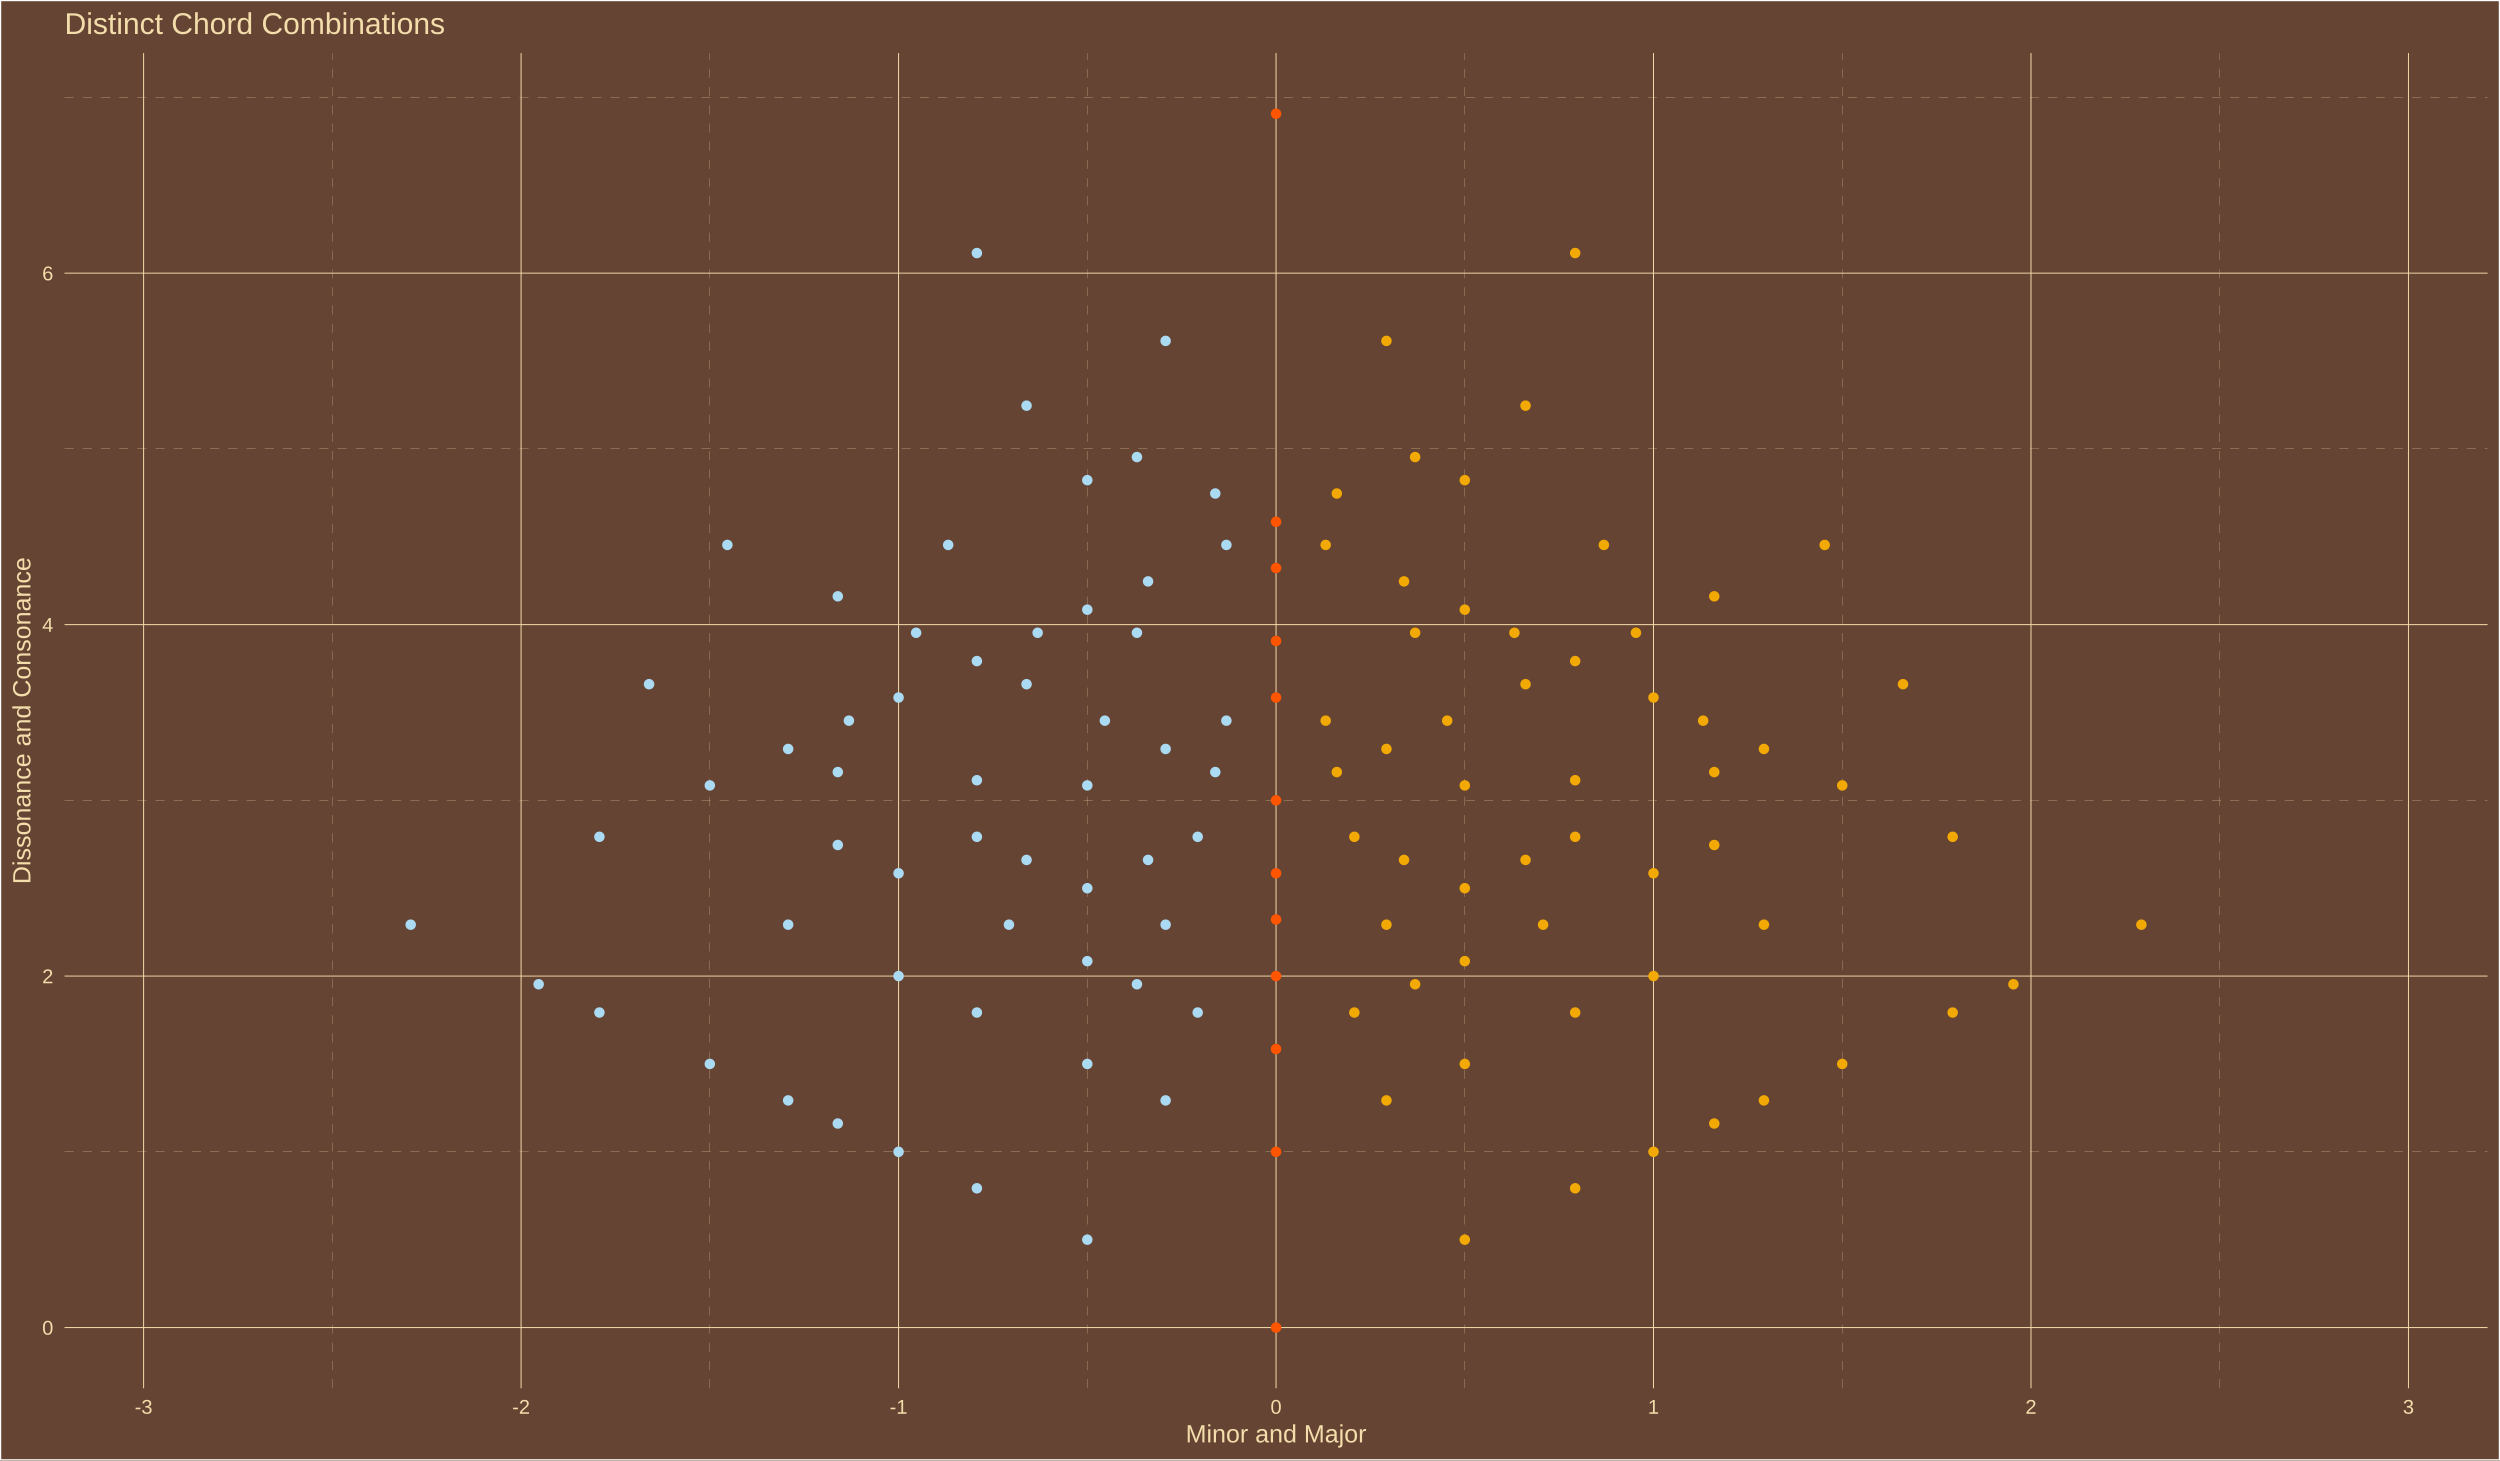
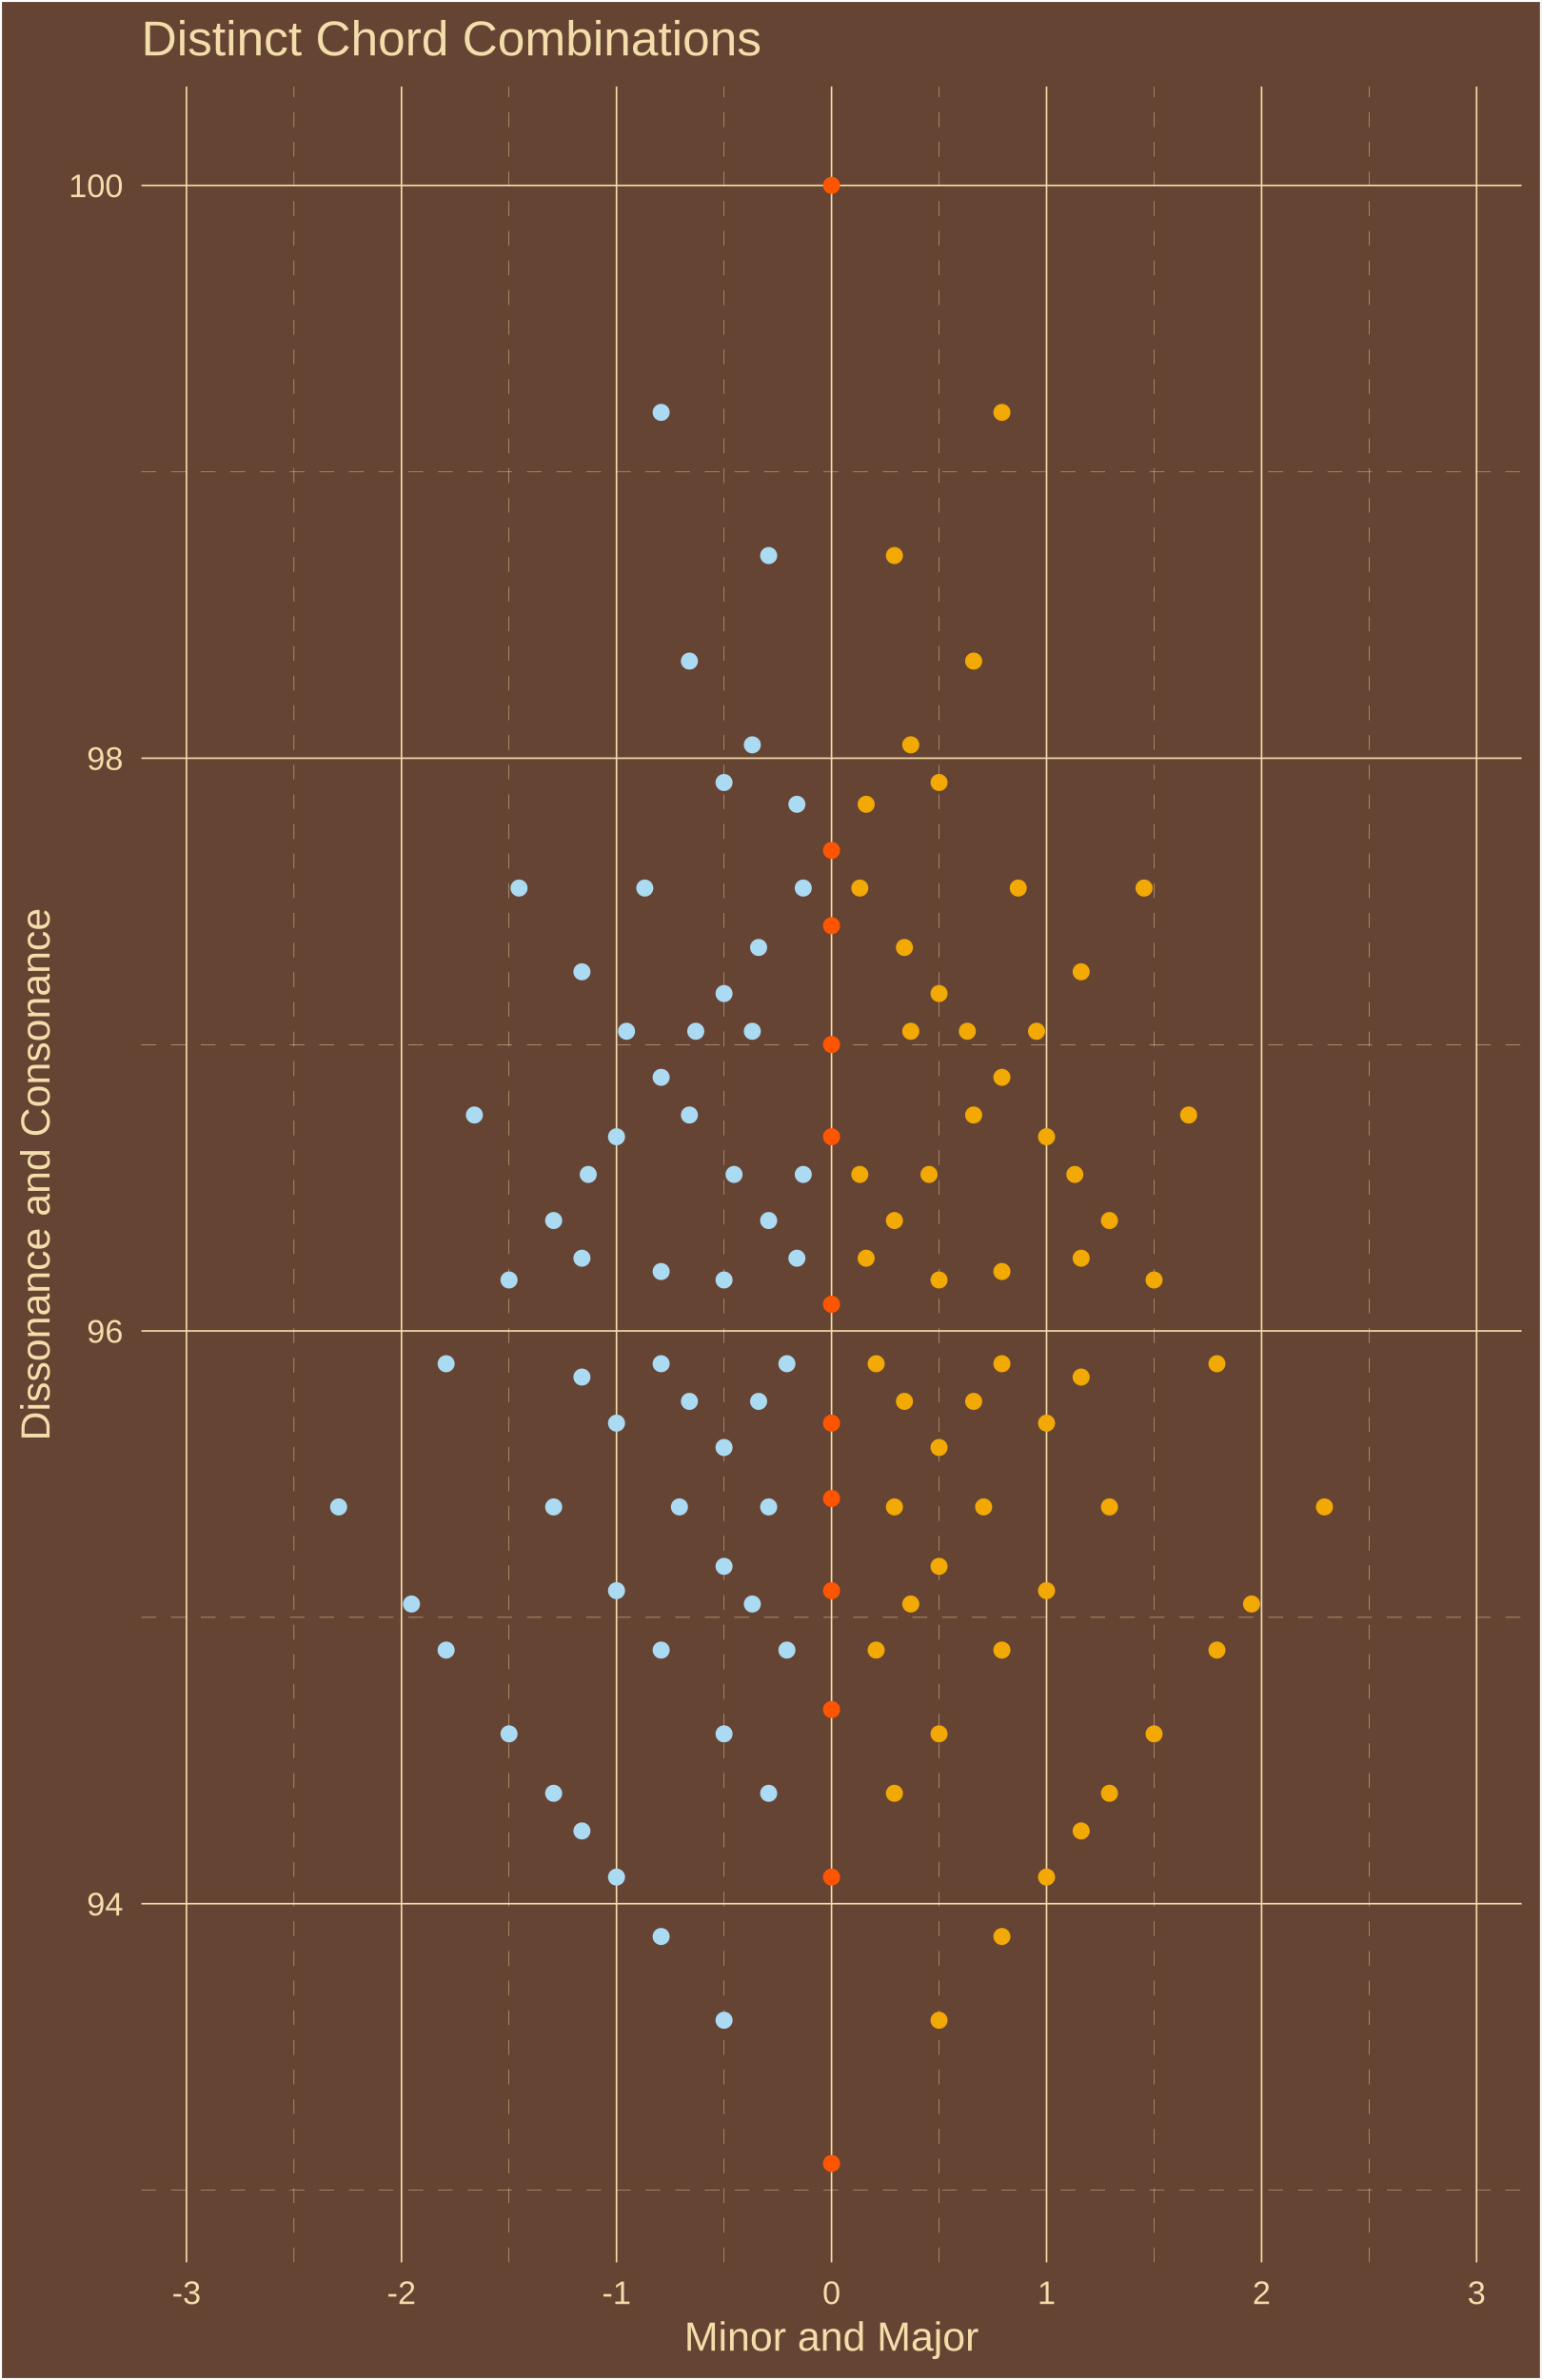
- <svg xmlns="http://www.w3.org/2000/svg" class="svglite" width="1099.00pt" height="642.00pt" viewBox="0 0 1099.00 642.00">
+ <svg xmlns="http://www.w3.org/2000/svg" class="svglite" width="416.00pt" height="642.00pt" viewBox="0 0 416.00 642.00">
  <defs>
    <style type="text/css">
    .svglite line, .svglite polyline, .svglite polygon, .svglite path, .svglite rect, .svglite circle {
      fill: none;
      stroke: #000000;
      stroke-linecap: round;
      stroke-linejoin: round;
      stroke-miterlimit: 10.00;
    }
    .svglite text {
      white-space: pre;
    }
  </style>
  </defs>
  <rect width="100%" height="100%" style="stroke: none; fill: #664433;" />
  <defs>
-     <clipPath id="cpMC4wMHwxMDk5LjAwfDAuMDB8NjQyLjAw">
-       <rect x="0.00" y="0.00" width="1099.00" height="642.00" />
+     <clipPath id="cpMC4wMHw0MTYuMDB8MC4wMHw2NDIuMDA=">
+       <rect x="0.00" y="0.00" width="416.00" height="642.00" />
    </clipPath>
  </defs>
-   <g clip-path="url(#cpMC4wMHwxMDk5LjAwfDAuMDB8NjQyLjAw)">
-     <rect x="0.00" y="0.00" width="1099.00" height="642.00" style="stroke-width: 1.07; stroke: #FFFFFF; fill: #664433;" />
+   <g clip-path="url(#cpMC4wMHw0MTYuMDB8MC4wMHw2NDIuMDA=)">
+     <rect x="0.00" y="0.00" width="416.00" height="642.00" style="stroke-width: 1.07; stroke: #FFFFFF; fill: #664433;" />
  </g>
  <defs>
-     <clipPath id="cpMjguMzd8MTA5My41MnwyMy4zNHw2MTAuMjc=">
-       <rect x="28.37" y="23.34" width="1065.15" height="586.93" />
+     <clipPath id="cpMzguMTZ8NDEwLjUyfDIzLjM0fDYxMC4yNw==">
+       <rect x="38.16" y="23.34" width="372.36" height="586.93" />
    </clipPath>
  </defs>
-   <g clip-path="url(#cpMjguMzd8MTA5My41MnwyMy4zNHw2MTAuMjc=)">
-     <rect x="28.37" y="23.34" width="1065.15" height="586.93" style="stroke-width: 1.07; stroke: none; fill: #664433;" />
-     <polyline points="28.37,506.34 1093.52,506.34 " style="stroke-width: 0.11; stroke: #F3DDAB; stroke-dasharray: 4.00,4.00; stroke-linecap: butt;" />
-     <polyline points="28.37,351.83 1093.52,351.83 " style="stroke-width: 0.11; stroke: #F3DDAB; stroke-dasharray: 4.00,4.00; stroke-linecap: butt;" />
-     <polyline points="28.37,197.33 1093.52,197.33 " style="stroke-width: 0.11; stroke: #F3DDAB; stroke-dasharray: 4.00,4.00; stroke-linecap: butt;" />
-     <polyline points="28.37,42.82 1093.52,42.82 " style="stroke-width: 0.11; stroke: #F3DDAB; stroke-dasharray: 4.00,4.00; stroke-linecap: butt;" />
-     <polyline points="146.10,610.27 146.10,23.34 " style="stroke-width: 0.11; stroke: #F3DDAB; stroke-dasharray: 4.00,4.00; stroke-linecap: butt;" />
-     <polyline points="312.04,610.27 312.04,23.34 " style="stroke-width: 0.11; stroke: #F3DDAB; stroke-dasharray: 4.00,4.00; stroke-linecap: butt;" />
-     <polyline points="477.98,610.27 477.98,23.34 " style="stroke-width: 0.11; stroke: #F3DDAB; stroke-dasharray: 4.00,4.00; stroke-linecap: butt;" />
-     <polyline points="643.92,610.27 643.92,23.34 " style="stroke-width: 0.11; stroke: #F3DDAB; stroke-dasharray: 4.00,4.00; stroke-linecap: butt;" />
-     <polyline points="809.85,610.27 809.85,23.34 " style="stroke-width: 0.11; stroke: #F3DDAB; stroke-dasharray: 4.00,4.00; stroke-linecap: butt;" />
-     <polyline points="975.79,610.27 975.79,23.34 " style="stroke-width: 0.11; stroke: #F3DDAB; stroke-dasharray: 4.00,4.00; stroke-linecap: butt;" />
-     <polyline points="28.37,583.59 1093.52,583.59 " style="stroke-width: 0.43; stroke: #F3DDAB; stroke-linecap: butt;" />
-     <polyline points="28.37,429.08 1093.52,429.08 " style="stroke-width: 0.43; stroke: #F3DDAB; stroke-linecap: butt;" />
-     <polyline points="28.37,274.58 1093.52,274.58 " style="stroke-width: 0.43; stroke: #F3DDAB; stroke-linecap: butt;" />
-     <polyline points="28.37,120.07 1093.52,120.07 " style="stroke-width: 0.43; stroke: #F3DDAB; stroke-linecap: butt;" />
-     <polyline points="63.13,610.27 63.13,23.34 " style="stroke-width: 0.43; stroke: #F3DDAB; stroke-linecap: butt;" />
-     <polyline points="229.07,610.27 229.07,23.34 " style="stroke-width: 0.43; stroke: #F3DDAB; stroke-linecap: butt;" />
-     <polyline points="395.01,610.27 395.01,23.34 " style="stroke-width: 0.43; stroke: #F3DDAB; stroke-linecap: butt;" />
-     <polyline points="560.95,610.27 560.95,23.34 " style="stroke-width: 0.43; stroke: #F3DDAB; stroke-linecap: butt;" />
-     <polyline points="726.88,610.27 726.88,23.34 " style="stroke-width: 0.43; stroke: #F3DDAB; stroke-linecap: butt;" />
-     <polyline points="892.82,610.27 892.82,23.34 " style="stroke-width: 0.43; stroke: #F3DDAB; stroke-linecap: butt;" />
-     <polyline points="1058.76,610.27 1058.76,23.34 " style="stroke-width: 0.43; stroke: #F3DDAB; stroke-linecap: butt;" />
-     <circle cx="560.95" cy="50.01" r="1.95" style="stroke-width: 0.71; stroke: #FF5500; fill: #FF5500;" />
-     <circle cx="560.95" cy="281.77" r="1.95" style="stroke-width: 0.71; stroke: #FF5500; fill: #FF5500;" />
-     <circle cx="587.66" cy="216.95" r="1.95" style="stroke-width: 0.71; stroke: #F3A904; fill: #F3A904;" />
-     <circle cx="499.80" cy="200.92" r="1.95" style="stroke-width: 0.71; stroke: #ABDAF3; fill: #ABDAF3;" />
-     <circle cx="670.63" cy="178.33" r="1.95" style="stroke-width: 0.71; stroke: #F3A904; fill: #F3A904;" />
-     <circle cx="512.41" cy="149.86" r="1.95" style="stroke-width: 0.71; stroke: #ABDAF3; fill: #ABDAF3;" />
-     <circle cx="560.95" cy="229.39" r="1.95" style="stroke-width: 0.71; stroke: #FF5500; fill: #FF5500;" />
-     <circle cx="692.45" cy="111.24" r="1.95" style="stroke-width: 0.71; stroke: #F3A904; fill: #F3A904;" />
-     <circle cx="534.24" cy="216.95" r="1.95" style="stroke-width: 0.71; stroke: #ABDAF3; fill: #ABDAF3;" />
-     <circle cx="622.09" cy="200.92" r="1.95" style="stroke-width: 0.71; stroke: #F3A904; fill: #F3A904;" />
-     <circle cx="617.21" cy="255.58" r="1.95" style="stroke-width: 0.71; stroke: #F3A904; fill: #F3A904;" />
-     <circle cx="719.16" cy="278.17" r="1.95" style="stroke-width: 0.71; stroke: #F3A904; fill: #F3A904;" />
-     <circle cx="451.27" cy="178.33" r="1.95" style="stroke-width: 0.71; stroke: #ABDAF3; fill: #ABDAF3;" />
-     <circle cx="609.48" cy="149.86" r="1.95" style="stroke-width: 0.71; stroke: #F3A904; fill: #F3A904;" />
-     <circle cx="429.44" cy="111.24" r="1.95" style="stroke-width: 0.71; stroke: #ABDAF3; fill: #ABDAF3;" />
-     <circle cx="504.69" cy="255.58" r="1.95" style="stroke-width: 0.71; stroke: #ABDAF3; fill: #ABDAF3;" />
-     <circle cx="402.73" cy="278.17" r="1.95" style="stroke-width: 0.71; stroke: #ABDAF3; fill: #ABDAF3;" />
-     <circle cx="753.59" cy="371.46" r="1.95" style="stroke-width: 0.71; stroke: #F3A904; fill: #F3A904;" />
-     <circle cx="499.80" cy="432.68" r="1.95" style="stroke-width: 0.71; stroke: #ABDAF3; fill: #ABDAF3;" />
-     <circle cx="429.44" cy="342.99" r="1.95" style="stroke-width: 0.71; stroke: #ABDAF3; fill: #ABDAF3;" />
-     <circle cx="560.95" cy="461.15" r="1.95" style="stroke-width: 0.71; stroke: #FF5500; fill: #FF5500;" />
-     <circle cx="692.45" cy="342.99" r="1.95" style="stroke-width: 0.71; stroke: #F3A904; fill: #F3A904;" />
-     <circle cx="368.30" cy="371.46" r="1.95" style="stroke-width: 0.71; stroke: #ABDAF3; fill: #ABDAF3;" />
-     <circle cx="622.09" cy="432.68" r="1.95" style="stroke-width: 0.71; stroke: #F3A904; fill: #F3A904;" />
-     <circle cx="885.10" cy="432.68" r="1.95" style="stroke-width: 0.71; stroke: #F3A904; fill: #F3A904;" />
-     <circle cx="526.51" cy="367.86" r="1.95" style="stroke-width: 0.71; stroke: #ABDAF3; fill: #ABDAF3;" />
-     <circle cx="539.12" cy="316.80" r="1.95" style="stroke-width: 0.71; stroke: #ABDAF3; fill: #ABDAF3;" />
-     <circle cx="395.01" cy="306.64" r="1.95" style="stroke-width: 0.71; stroke: #ABDAF3; fill: #ABDAF3;" />
-     <circle cx="560.95" cy="383.89" r="1.95" style="stroke-width: 0.71; stroke: #FF5500; fill: #FF5500;" />
-     <circle cx="456.15" cy="278.17" r="1.95" style="stroke-width: 0.71; stroke: #ABDAF3; fill: #ABDAF3;" />
-     <circle cx="643.92" cy="422.52" r="1.95" style="stroke-width: 0.71; stroke: #F3A904; fill: #F3A904;" />
-     <circle cx="609.48" cy="329.24" r="1.95" style="stroke-width: 0.71; stroke: #F3A904; fill: #F3A904;" />
-     <circle cx="451.27" cy="300.77" r="1.95" style="stroke-width: 0.71; stroke: #ABDAF3; fill: #ABDAF3;" />
-     <circle cx="692.45" cy="290.61" r="1.95" style="stroke-width: 0.71; stroke: #F3A904; fill: #F3A904;" />
-     <circle cx="665.74" cy="278.17" r="1.95" style="stroke-width: 0.71; stroke: #F3A904; fill: #F3A904;" />
-     <circle cx="560.95" cy="351.83" r="1.95" style="stroke-width: 0.71; stroke: #FF5500; fill: #FF5500;" />
-     <circle cx="748.71" cy="316.80" r="1.95" style="stroke-width: 0.71; stroke: #F3A904; fill: #F3A904;" />
-     <circle cx="622.09" cy="278.17" r="1.95" style="stroke-width: 0.71; stroke: #F3A904; fill: #F3A904;" />
-     <circle cx="477.98" cy="268.01" r="1.95" style="stroke-width: 0.71; stroke: #ABDAF3; fill: #ABDAF3;" />
-     <circle cx="802.13" cy="239.55" r="1.95" style="stroke-width: 0.71; stroke: #F3A904; fill: #F3A904;" />
-     <circle cx="643.92" cy="345.27" r="1.95" style="stroke-width: 0.71; stroke: #F3A904; fill: #F3A904;" />
-     <circle cx="539.12" cy="239.55" r="1.95" style="stroke-width: 0.71; stroke: #ABDAF3; fill: #ABDAF3;" />
-     <circle cx="726.88" cy="383.89" r="1.95" style="stroke-width: 0.71; stroke: #F3A904; fill: #F3A904;" />
-     <circle cx="512.41" cy="329.24" r="1.95" style="stroke-width: 0.71; stroke: #ABDAF3; fill: #ABDAF3;" />
-     <circle cx="643.92" cy="211.08" r="1.95" style="stroke-width: 0.71; stroke: #F3A904; fill: #F3A904;" />
-     <circle cx="705.06" cy="239.55" r="1.95" style="stroke-width: 0.71; stroke: #F3A904; fill: #F3A904;" />
-     <circle cx="485.70" cy="316.80" r="1.95" style="stroke-width: 0.71; stroke: #ABDAF3; fill: #ABDAF3;" />
-     <circle cx="670.63" cy="378.02" r="1.95" style="stroke-width: 0.71; stroke: #F3A904; fill: #F3A904;" />
-     <circle cx="726.88" cy="306.64" r="1.95" style="stroke-width: 0.71; stroke: #F3A904; fill: #F3A904;" />
-     <circle cx="429.44" cy="290.61" r="1.95" style="stroke-width: 0.71; stroke: #ABDAF3; fill: #ABDAF3;" />
-     <circle cx="809.85" cy="345.27" r="1.95" style="stroke-width: 0.71; stroke: #F3A904; fill: #F3A904;" />
-     <circle cx="753.59" cy="262.14" r="1.95" style="stroke-width: 0.71; stroke: #F3A904; fill: #F3A904;" />
-     <circle cx="595.38" cy="367.86" r="1.95" style="stroke-width: 0.71; stroke: #F3A904; fill: #F3A904;" />
-     <circle cx="692.45" cy="445.11" r="1.95" style="stroke-width: 0.71; stroke: #F3A904; fill: #F3A904;" />
-     <circle cx="678.35" cy="406.49" r="1.95" style="stroke-width: 0.71; stroke: #F3A904; fill: #F3A904;" />
-     <circle cx="587.66" cy="339.40" r="1.95" style="stroke-width: 0.71; stroke: #F3A904; fill: #F3A904;" />
-     <circle cx="775.42" cy="483.74" r="1.95" style="stroke-width: 0.71; stroke: #F3A904; fill: #F3A904;" />
-     <circle cx="477.98" cy="345.27" r="1.95" style="stroke-width: 0.71; stroke: #ABDAF3; fill: #ABDAF3;" />
-     <circle cx="582.77" cy="239.55" r="1.95" style="stroke-width: 0.71; stroke: #F3A904; fill: #F3A904;" />
-     <circle cx="560.95" cy="306.64" r="1.95" style="stroke-width: 0.71; stroke: #FF5500; fill: #FF5500;" />
-     <circle cx="319.76" cy="239.55" r="1.95" style="stroke-width: 0.71; stroke: #ABDAF3; fill: #ABDAF3;" />
-     <circle cx="643.92" cy="268.01" r="1.95" style="stroke-width: 0.71; stroke: #F3A904; fill: #F3A904;" />
-     <circle cx="416.83" cy="239.55" r="1.95" style="stroke-width: 0.71; stroke: #ABDAF3; fill: #ABDAF3;" />
-     <circle cx="560.95" cy="249.71" r="1.95" style="stroke-width: 0.71; stroke: #FF5500; fill: #FF5500;" />
-     <circle cx="368.30" cy="262.14" r="1.95" style="stroke-width: 0.71; stroke: #ABDAF3; fill: #ABDAF3;" />
-     <circle cx="236.79" cy="432.68" r="1.95" style="stroke-width: 0.71; stroke: #ABDAF3; fill: #ABDAF3;" />
-     <circle cx="499.80" cy="278.17" r="1.95" style="stroke-width: 0.71; stroke: #ABDAF3; fill: #ABDAF3;" />
-     <circle cx="443.54" cy="406.49" r="1.95" style="stroke-width: 0.71; stroke: #ABDAF3; fill: #ABDAF3;" />
-     <circle cx="346.47" cy="483.74" r="1.95" style="stroke-width: 0.71; stroke: #ABDAF3; fill: #ABDAF3;" />
-     <circle cx="670.63" cy="300.77" r="1.95" style="stroke-width: 0.71; stroke: #F3A904; fill: #F3A904;" />
-     <circle cx="477.98" cy="211.08" r="1.95" style="stroke-width: 0.71; stroke: #ABDAF3; fill: #ABDAF3;" />
-     <circle cx="534.24" cy="339.40" r="1.95" style="stroke-width: 0.71; stroke: #ABDAF3; fill: #ABDAF3;" />
-     <circle cx="582.77" cy="316.80" r="1.95" style="stroke-width: 0.71; stroke: #F3A904; fill: #F3A904;" />
-     <circle cx="373.18" cy="316.80" r="1.95" style="stroke-width: 0.71; stroke: #ABDAF3; fill: #ABDAF3;" />
-     <circle cx="429.44" cy="445.11" r="1.95" style="stroke-width: 0.71; stroke: #ABDAF3; fill: #ABDAF3;" />
-     <circle cx="312.04" cy="345.27" r="1.95" style="stroke-width: 0.71; stroke: #ABDAF3; fill: #ABDAF3;" />
-     <circle cx="636.19" cy="316.80" r="1.95" style="stroke-width: 0.71; stroke: #F3A904; fill: #F3A904;" />
-     <circle cx="395.01" cy="383.89" r="1.95" style="stroke-width: 0.71; stroke: #ABDAF3; fill: #ABDAF3;" />
-     <circle cx="451.27" cy="378.02" r="1.95" style="stroke-width: 0.71; stroke: #ABDAF3; fill: #ABDAF3;" />
-     <circle cx="477.98" cy="422.52" r="1.95" style="stroke-width: 0.71; stroke: #ABDAF3; fill: #ABDAF3;" />
-     <circle cx="692.45" cy="522.37" r="1.95" style="stroke-width: 0.71; stroke: #F3A904; fill: #F3A904;" />
-     <circle cx="368.30" cy="493.90" r="1.95" style="stroke-width: 0.71; stroke: #ABDAF3; fill: #ABDAF3;" />
-     <circle cx="560.95" cy="583.59" r="1.95" style="stroke-width: 0.71; stroke: #FF5500; fill: #FF5500;" />
-     <circle cx="429.44" cy="522.37" r="1.95" style="stroke-width: 0.71; stroke: #ABDAF3; fill: #ABDAF3;" />
-     <circle cx="560.95" cy="404.21" r="1.95" style="stroke-width: 0.71; stroke: #FF5500; fill: #FF5500;" />
-     <circle cx="753.59" cy="493.90" r="1.95" style="stroke-width: 0.71; stroke: #F3A904; fill: #F3A904;" />
-     <circle cx="477.98" cy="467.71" r="1.95" style="stroke-width: 0.71; stroke: #ABDAF3; fill: #ABDAF3;" />
-     <circle cx="395.01" cy="429.08" r="1.95" style="stroke-width: 0.71; stroke: #ABDAF3; fill: #ABDAF3;" />
-     <circle cx="346.47" cy="406.49" r="1.95" style="stroke-width: 0.71; stroke: #ABDAF3; fill: #ABDAF3;" />
-     <circle cx="512.41" cy="483.74" r="1.95" style="stroke-width: 0.71; stroke: #ABDAF3; fill: #ABDAF3;" />
-     <circle cx="263.50" cy="367.86" r="1.95" style="stroke-width: 0.71; stroke: #ABDAF3; fill: #ABDAF3;" />
-     <circle cx="560.95" cy="429.08" r="1.95" style="stroke-width: 0.71; stroke: #FF5500; fill: #FF5500;" />
-     <circle cx="775.42" cy="406.49" r="1.95" style="stroke-width: 0.71; stroke: #F3A904; fill: #F3A904;" />
-     <circle cx="477.98" cy="390.46" r="1.95" style="stroke-width: 0.71; stroke: #ABDAF3; fill: #ABDAF3;" />
-     <circle cx="858.39" cy="445.11" r="1.95" style="stroke-width: 0.71; stroke: #F3A904; fill: #F3A904;" />
-     <circle cx="643.92" cy="390.46" r="1.95" style="stroke-width: 0.71; stroke: #F3A904; fill: #F3A904;" />
-     <circle cx="617.21" cy="378.02" r="1.95" style="stroke-width: 0.71; stroke: #F3A904; fill: #F3A904;" />
-     <circle cx="858.39" cy="367.86" r="1.95" style="stroke-width: 0.71; stroke: #F3A904; fill: #F3A904;" />
-     <circle cx="941.36" cy="406.49" r="1.95" style="stroke-width: 0.71; stroke: #F3A904; fill: #F3A904;" />
-     <circle cx="726.88" cy="429.08" r="1.95" style="stroke-width: 0.71; stroke: #F3A904; fill: #F3A904;" />
-     <circle cx="809.85" cy="467.71" r="1.95" style="stroke-width: 0.71; stroke: #F3A904; fill: #F3A904;" />
-     <circle cx="429.44" cy="367.86" r="1.95" style="stroke-width: 0.71; stroke: #ABDAF3; fill: #ABDAF3;" />
-     <circle cx="753.59" cy="339.40" r="1.95" style="stroke-width: 0.71; stroke: #F3A904; fill: #F3A904;" />
-     <circle cx="512.41" cy="406.49" r="1.95" style="stroke-width: 0.71; stroke: #ABDAF3; fill: #ABDAF3;" />
-     <circle cx="595.38" cy="445.11" r="1.95" style="stroke-width: 0.71; stroke: #F3A904; fill: #F3A904;" />
-     <circle cx="346.47" cy="329.24" r="1.95" style="stroke-width: 0.71; stroke: #ABDAF3; fill: #ABDAF3;" />
-     <circle cx="836.56" cy="300.77" r="1.95" style="stroke-width: 0.71; stroke: #F3A904; fill: #F3A904;" />
-     <circle cx="560.95" cy="506.34" r="1.95" style="stroke-width: 0.71; stroke: #FF5500; fill: #FF5500;" />
-     <circle cx="643.92" cy="544.96" r="1.95" style="stroke-width: 0.71; stroke: #F3A904; fill: #F3A904;" />
-     <circle cx="609.48" cy="406.49" r="1.95" style="stroke-width: 0.71; stroke: #F3A904; fill: #F3A904;" />
-     <circle cx="692.45" cy="367.86" r="1.95" style="stroke-width: 0.71; stroke: #F3A904; fill: #F3A904;" />
-     <circle cx="775.42" cy="329.24" r="1.95" style="stroke-width: 0.71; stroke: #F3A904; fill: #F3A904;" />
-     <circle cx="368.30" cy="339.40" r="1.95" style="stroke-width: 0.71; stroke: #ABDAF3; fill: #ABDAF3;" />
-     <circle cx="285.33" cy="300.77" r="1.95" style="stroke-width: 0.71; stroke: #ABDAF3; fill: #ABDAF3;" />
-     <circle cx="477.98" cy="544.96" r="1.95" style="stroke-width: 0.71; stroke: #ABDAF3; fill: #ABDAF3;" />
-     <circle cx="312.04" cy="467.71" r="1.95" style="stroke-width: 0.71; stroke: #ABDAF3; fill: #ABDAF3;" />
-     <circle cx="526.51" cy="445.11" r="1.95" style="stroke-width: 0.71; stroke: #ABDAF3; fill: #ABDAF3;" />
-     <circle cx="609.48" cy="483.74" r="1.95" style="stroke-width: 0.71; stroke: #F3A904; fill: #F3A904;" />
-     <circle cx="643.92" cy="467.71" r="1.95" style="stroke-width: 0.71; stroke: #F3A904; fill: #F3A904;" />
-     <circle cx="180.54" cy="406.49" r="1.95" style="stroke-width: 0.71; stroke: #ABDAF3; fill: #ABDAF3;" />
-     <circle cx="504.69" cy="378.02" r="1.95" style="stroke-width: 0.71; stroke: #ABDAF3; fill: #ABDAF3;" />
-     <circle cx="263.50" cy="445.11" r="1.95" style="stroke-width: 0.71; stroke: #ABDAF3; fill: #ABDAF3;" />
-     <circle cx="726.88" cy="506.34" r="1.95" style="stroke-width: 0.71; stroke: #F3A904; fill: #F3A904;" />
-     <circle cx="395.01" cy="506.34" r="1.95" style="stroke-width: 0.71; stroke: #ABDAF3; fill: #ABDAF3;" />
+   <g clip-path="url(#cpMzguMTZ8NDEwLjUyfDIzLjM0fDYxMC4yNw==)">
+     <rect x="38.16" y="23.34" width="372.36" height="586.93" style="stroke-width: 1.07; stroke: none; fill: #664433;" />
+     <polyline points="38.16,590.78 410.52,590.78 " style="stroke-width: 0.11; stroke: #F3DDAB; stroke-dasharray: 4.00,4.00; stroke-linecap: butt;" />
+     <polyline points="38.16,436.28 410.52,436.28 " style="stroke-width: 0.11; stroke: #F3DDAB; stroke-dasharray: 4.00,4.00; stroke-linecap: butt;" />
+     <polyline points="38.16,281.77 410.52,281.77 " style="stroke-width: 0.11; stroke: #F3DDAB; stroke-dasharray: 4.00,4.00; stroke-linecap: butt;" />
+     <polyline points="38.16,127.27 410.52,127.27 " style="stroke-width: 0.11; stroke: #F3DDAB; stroke-dasharray: 4.00,4.00; stroke-linecap: butt;" />
+     <polyline points="79.32,610.27 79.32,23.34 " style="stroke-width: 0.11; stroke: #F3DDAB; stroke-dasharray: 4.00,4.00; stroke-linecap: butt;" />
+     <polyline points="137.33,610.27 137.33,23.34 " style="stroke-width: 0.11; stroke: #F3DDAB; stroke-dasharray: 4.00,4.00; stroke-linecap: butt;" />
+     <polyline points="195.34,610.27 195.34,23.34 " style="stroke-width: 0.11; stroke: #F3DDAB; stroke-dasharray: 4.00,4.00; stroke-linecap: butt;" />
+     <polyline points="253.35,610.27 253.35,23.34 " style="stroke-width: 0.11; stroke: #F3DDAB; stroke-dasharray: 4.00,4.00; stroke-linecap: butt;" />
+     <polyline points="311.36,610.27 311.36,23.34 " style="stroke-width: 0.11; stroke: #F3DDAB; stroke-dasharray: 4.00,4.00; stroke-linecap: butt;" />
+     <polyline points="369.36,610.27 369.36,23.34 " style="stroke-width: 0.11; stroke: #F3DDAB; stroke-dasharray: 4.00,4.00; stroke-linecap: butt;" />
+     <polyline points="38.16,513.53 410.52,513.53 " style="stroke-width: 0.43; stroke: #F3DDAB; stroke-linecap: butt;" />
+     <polyline points="38.16,359.02 410.52,359.02 " style="stroke-width: 0.43; stroke: #F3DDAB; stroke-linecap: butt;" />
+     <polyline points="38.16,204.52 410.52,204.52 " style="stroke-width: 0.43; stroke: #F3DDAB; stroke-linecap: butt;" />
+     <polyline points="38.16,50.01 410.52,50.01 " style="stroke-width: 0.43; stroke: #F3DDAB; stroke-linecap: butt;" />
+     <polyline points="50.31,610.27 50.31,23.34 " style="stroke-width: 0.43; stroke: #F3DDAB; stroke-linecap: butt;" />
+     <polyline points="108.32,610.27 108.32,23.34 " style="stroke-width: 0.43; stroke: #F3DDAB; stroke-linecap: butt;" />
+     <polyline points="166.33,610.27 166.33,23.34 " style="stroke-width: 0.43; stroke: #F3DDAB; stroke-linecap: butt;" />
+     <polyline points="224.34,610.27 224.34,23.34 " style="stroke-width: 0.43; stroke: #F3DDAB; stroke-linecap: butt;" />
+     <polyline points="282.35,610.27 282.35,23.34 " style="stroke-width: 0.43; stroke: #F3DDAB; stroke-linecap: butt;" />
+     <polyline points="340.36,610.27 340.36,23.34 " style="stroke-width: 0.43; stroke: #F3DDAB; stroke-linecap: butt;" />
+     <polyline points="398.37,610.27 398.37,23.34 " style="stroke-width: 0.43; stroke: #F3DDAB; stroke-linecap: butt;" />
+     <circle cx="224.34" cy="50.01" r="1.95" style="stroke-width: 0.71; stroke: #FF5500; fill: #FF5500;" />
+     <circle cx="224.34" cy="281.77" r="1.95" style="stroke-width: 0.71; stroke: #FF5500; fill: #FF5500;" />
+     <circle cx="233.68" cy="216.95" r="1.95" style="stroke-width: 0.71; stroke: #F3A904; fill: #F3A904;" />
+     <circle cx="202.97" cy="200.92" r="1.95" style="stroke-width: 0.71; stroke: #ABDAF3; fill: #ABDAF3;" />
+     <circle cx="262.68" cy="178.33" r="1.95" style="stroke-width: 0.71; stroke: #F3A904; fill: #F3A904;" />
+     <circle cx="207.38" cy="149.86" r="1.95" style="stroke-width: 0.71; stroke: #ABDAF3; fill: #ABDAF3;" />
+     <circle cx="224.34" cy="229.39" r="1.95" style="stroke-width: 0.71; stroke: #FF5500; fill: #FF5500;" />
+     <circle cx="270.31" cy="111.24" r="1.95" style="stroke-width: 0.71; stroke: #F3A904; fill: #F3A904;" />
+     <circle cx="215.00" cy="216.95" r="1.95" style="stroke-width: 0.71; stroke: #ABDAF3; fill: #ABDAF3;" />
+     <circle cx="245.72" cy="200.92" r="1.95" style="stroke-width: 0.71; stroke: #F3A904; fill: #F3A904;" />
+     <circle cx="244.01" cy="255.58" r="1.95" style="stroke-width: 0.71; stroke: #F3A904; fill: #F3A904;" />
+     <circle cx="279.65" cy="278.18" r="1.95" style="stroke-width: 0.71; stroke: #F3A904; fill: #F3A904;" />
+     <circle cx="186.00" cy="178.33" r="1.95" style="stroke-width: 0.71; stroke: #ABDAF3; fill: #ABDAF3;" />
+     <circle cx="241.31" cy="149.86" r="1.95" style="stroke-width: 0.71; stroke: #F3A904; fill: #F3A904;" />
+     <circle cx="178.37" cy="111.24" r="1.95" style="stroke-width: 0.71; stroke: #ABDAF3; fill: #ABDAF3;" />
+     <circle cx="204.67" cy="255.58" r="1.95" style="stroke-width: 0.71; stroke: #ABDAF3; fill: #ABDAF3;" />
+     <circle cx="169.03" cy="278.18" r="1.95" style="stroke-width: 0.71; stroke: #ABDAF3; fill: #ABDAF3;" />
+     <circle cx="291.69" cy="371.46" r="1.95" style="stroke-width: 0.71; stroke: #F3A904; fill: #F3A904;" />
+     <circle cx="202.97" cy="432.68" r="1.95" style="stroke-width: 0.71; stroke: #ABDAF3; fill: #ABDAF3;" />
+     <circle cx="178.37" cy="342.99" r="1.95" style="stroke-width: 0.71; stroke: #ABDAF3; fill: #ABDAF3;" />
+     <circle cx="224.34" cy="461.15" r="1.95" style="stroke-width: 0.71; stroke: #FF5500; fill: #FF5500;" />
+     <circle cx="270.31" cy="342.99" r="1.95" style="stroke-width: 0.71; stroke: #F3A904; fill: #F3A904;" />
+     <circle cx="157.00" cy="371.46" r="1.95" style="stroke-width: 0.71; stroke: #ABDAF3; fill: #ABDAF3;" />
+     <circle cx="245.72" cy="432.68" r="1.95" style="stroke-width: 0.71; stroke: #F3A904; fill: #F3A904;" />
+     <circle cx="337.66" cy="432.68" r="1.95" style="stroke-width: 0.71; stroke: #F3A904; fill: #F3A904;" />
+     <circle cx="212.30" cy="367.86" r="1.95" style="stroke-width: 0.71; stroke: #ABDAF3; fill: #ABDAF3;" />
+     <circle cx="216.71" cy="316.80" r="1.95" style="stroke-width: 0.71; stroke: #ABDAF3; fill: #ABDAF3;" />
+     <circle cx="166.33" cy="306.64" r="1.95" style="stroke-width: 0.71; stroke: #ABDAF3; fill: #ABDAF3;" />
+     <circle cx="224.34" cy="383.89" r="1.95" style="stroke-width: 0.71; stroke: #FF5500; fill: #FF5500;" />
+     <circle cx="187.71" cy="278.18" r="1.95" style="stroke-width: 0.71; stroke: #ABDAF3; fill: #ABDAF3;" />
+     <circle cx="253.35" cy="422.52" r="1.95" style="stroke-width: 0.71; stroke: #F3A904; fill: #F3A904;" />
+     <circle cx="241.31" cy="329.24" r="1.95" style="stroke-width: 0.71; stroke: #F3A904; fill: #F3A904;" />
+     <circle cx="186.00" cy="300.77" r="1.95" style="stroke-width: 0.71; stroke: #ABDAF3; fill: #ABDAF3;" />
+     <circle cx="270.31" cy="290.61" r="1.95" style="stroke-width: 0.71; stroke: #F3A904; fill: #F3A904;" />
+     <circle cx="260.98" cy="278.18" r="1.95" style="stroke-width: 0.71; stroke: #F3A904; fill: #F3A904;" />
+     <circle cx="224.34" cy="351.83" r="1.95" style="stroke-width: 0.71; stroke: #FF5500; fill: #FF5500;" />
+     <circle cx="289.98" cy="316.80" r="1.95" style="stroke-width: 0.71; stroke: #F3A904; fill: #F3A904;" />
+     <circle cx="245.72" cy="278.18" r="1.95" style="stroke-width: 0.71; stroke: #F3A904; fill: #F3A904;" />
+     <circle cx="195.34" cy="268.01" r="1.95" style="stroke-width: 0.71; stroke: #ABDAF3; fill: #ABDAF3;" />
+     <circle cx="308.66" cy="239.55" r="1.95" style="stroke-width: 0.71; stroke: #F3A904; fill: #F3A904;" />
+     <circle cx="253.35" cy="345.27" r="1.95" style="stroke-width: 0.71; stroke: #F3A904; fill: #F3A904;" />
+     <circle cx="216.71" cy="239.55" r="1.95" style="stroke-width: 0.71; stroke: #ABDAF3; fill: #ABDAF3;" />
+     <circle cx="282.35" cy="383.89" r="1.95" style="stroke-width: 0.71; stroke: #F3A904; fill: #F3A904;" />
+     <circle cx="207.38" cy="329.24" r="1.95" style="stroke-width: 0.71; stroke: #ABDAF3; fill: #ABDAF3;" />
+     <circle cx="253.35" cy="211.08" r="1.95" style="stroke-width: 0.71; stroke: #F3A904; fill: #F3A904;" />
+     <circle cx="274.72" cy="239.55" r="1.95" style="stroke-width: 0.71; stroke: #F3A904; fill: #F3A904;" />
+     <circle cx="198.04" cy="316.80" r="1.95" style="stroke-width: 0.71; stroke: #ABDAF3; fill: #ABDAF3;" />
+     <circle cx="262.68" cy="378.02" r="1.95" style="stroke-width: 0.71; stroke: #F3A904; fill: #F3A904;" />
+     <circle cx="282.35" cy="306.64" r="1.95" style="stroke-width: 0.71; stroke: #F3A904; fill: #F3A904;" />
+     <circle cx="178.37" cy="290.61" r="1.95" style="stroke-width: 0.71; stroke: #ABDAF3; fill: #ABDAF3;" />
+     <circle cx="311.36" cy="345.27" r="1.95" style="stroke-width: 0.71; stroke: #F3A904; fill: #F3A904;" />
+     <circle cx="291.69" cy="262.14" r="1.95" style="stroke-width: 0.71; stroke: #F3A904; fill: #F3A904;" />
+     <circle cx="236.38" cy="367.86" r="1.95" style="stroke-width: 0.71; stroke: #F3A904; fill: #F3A904;" />
+     <circle cx="270.31" cy="445.11" r="1.95" style="stroke-width: 0.71; stroke: #F3A904; fill: #F3A904;" />
+     <circle cx="265.38" cy="406.49" r="1.95" style="stroke-width: 0.71; stroke: #F3A904; fill: #F3A904;" />
+     <circle cx="233.68" cy="339.40" r="1.95" style="stroke-width: 0.71; stroke: #F3A904; fill: #F3A904;" />
+     <circle cx="299.32" cy="483.74" r="1.95" style="stroke-width: 0.71; stroke: #F3A904; fill: #F3A904;" />
+     <circle cx="195.34" cy="345.27" r="1.95" style="stroke-width: 0.71; stroke: #ABDAF3; fill: #ABDAF3;" />
+     <circle cx="231.97" cy="239.55" r="1.95" style="stroke-width: 0.71; stroke: #F3A904; fill: #F3A904;" />
+     <circle cx="224.34" cy="306.64" r="1.95" style="stroke-width: 0.71; stroke: #FF5500; fill: #FF5500;" />
+     <circle cx="140.03" cy="239.55" r="1.95" style="stroke-width: 0.71; stroke: #ABDAF3; fill: #ABDAF3;" />
+     <circle cx="253.35" cy="268.01" r="1.95" style="stroke-width: 0.71; stroke: #F3A904; fill: #F3A904;" />
+     <circle cx="173.96" cy="239.55" r="1.95" style="stroke-width: 0.71; stroke: #ABDAF3; fill: #ABDAF3;" />
+     <circle cx="224.34" cy="249.71" r="1.95" style="stroke-width: 0.71; stroke: #FF5500; fill: #FF5500;" />
+     <circle cx="157.00" cy="262.14" r="1.95" style="stroke-width: 0.71; stroke: #ABDAF3; fill: #ABDAF3;" />
+     <circle cx="111.02" cy="432.68" r="1.95" style="stroke-width: 0.71; stroke: #ABDAF3; fill: #ABDAF3;" />
+     <circle cx="202.97" cy="278.18" r="1.95" style="stroke-width: 0.71; stroke: #ABDAF3; fill: #ABDAF3;" />
+     <circle cx="183.30" cy="406.49" r="1.95" style="stroke-width: 0.71; stroke: #ABDAF3; fill: #ABDAF3;" />
+     <circle cx="149.37" cy="483.74" r="1.95" style="stroke-width: 0.71; stroke: #ABDAF3; fill: #ABDAF3;" />
+     <circle cx="262.68" cy="300.77" r="1.95" style="stroke-width: 0.71; stroke: #F3A904; fill: #F3A904;" />
+     <circle cx="195.34" cy="211.08" r="1.95" style="stroke-width: 0.71; stroke: #ABDAF3; fill: #ABDAF3;" />
+     <circle cx="215.00" cy="339.40" r="1.95" style="stroke-width: 0.71; stroke: #ABDAF3; fill: #ABDAF3;" />
+     <circle cx="231.97" cy="316.80" r="1.95" style="stroke-width: 0.71; stroke: #F3A904; fill: #F3A904;" />
+     <circle cx="158.70" cy="316.80" r="1.95" style="stroke-width: 0.71; stroke: #ABDAF3; fill: #ABDAF3;" />
+     <circle cx="178.37" cy="445.11" r="1.95" style="stroke-width: 0.71; stroke: #ABDAF3; fill: #ABDAF3;" />
+     <circle cx="137.33" cy="345.27" r="1.95" style="stroke-width: 0.71; stroke: #ABDAF3; fill: #ABDAF3;" />
+     <circle cx="250.65" cy="316.80" r="1.95" style="stroke-width: 0.71; stroke: #F3A904; fill: #F3A904;" />
+     <circle cx="166.33" cy="383.89" r="1.95" style="stroke-width: 0.71; stroke: #ABDAF3; fill: #ABDAF3;" />
+     <circle cx="186.00" cy="378.02" r="1.95" style="stroke-width: 0.71; stroke: #ABDAF3; fill: #ABDAF3;" />
+     <circle cx="195.34" cy="422.52" r="1.95" style="stroke-width: 0.71; stroke: #ABDAF3; fill: #ABDAF3;" />
+     <circle cx="270.31" cy="522.37" r="1.95" style="stroke-width: 0.71; stroke: #F3A904; fill: #F3A904;" />
+     <circle cx="157.00" cy="493.90" r="1.95" style="stroke-width: 0.71; stroke: #ABDAF3; fill: #ABDAF3;" />
+     <circle cx="224.34" cy="583.59" r="1.95" style="stroke-width: 0.71; stroke: #FF5500; fill: #FF5500;" />
+     <circle cx="178.37" cy="522.37" r="1.95" style="stroke-width: 0.71; stroke: #ABDAF3; fill: #ABDAF3;" />
+     <circle cx="224.34" cy="404.21" r="1.95" style="stroke-width: 0.71; stroke: #FF5500; fill: #FF5500;" />
+     <circle cx="291.69" cy="493.90" r="1.95" style="stroke-width: 0.71; stroke: #F3A904; fill: #F3A904;" />
+     <circle cx="195.34" cy="467.71" r="1.95" style="stroke-width: 0.71; stroke: #ABDAF3; fill: #ABDAF3;" />
+     <circle cx="166.33" cy="429.08" r="1.95" style="stroke-width: 0.71; stroke: #ABDAF3; fill: #ABDAF3;" />
+     <circle cx="149.37" cy="406.49" r="1.95" style="stroke-width: 0.71; stroke: #ABDAF3; fill: #ABDAF3;" />
+     <circle cx="207.38" cy="483.74" r="1.95" style="stroke-width: 0.71; stroke: #ABDAF3; fill: #ABDAF3;" />
+     <circle cx="120.36" cy="367.86" r="1.95" style="stroke-width: 0.71; stroke: #ABDAF3; fill: #ABDAF3;" />
+     <circle cx="224.34" cy="429.08" r="1.95" style="stroke-width: 0.71; stroke: #FF5500; fill: #FF5500;" />
+     <circle cx="299.32" cy="406.49" r="1.95" style="stroke-width: 0.71; stroke: #F3A904; fill: #F3A904;" />
+     <circle cx="195.34" cy="390.46" r="1.95" style="stroke-width: 0.71; stroke: #ABDAF3; fill: #ABDAF3;" />
+     <circle cx="328.32" cy="445.11" r="1.95" style="stroke-width: 0.71; stroke: #F3A904; fill: #F3A904;" />
+     <circle cx="253.35" cy="390.46" r="1.95" style="stroke-width: 0.71; stroke: #F3A904; fill: #F3A904;" />
+     <circle cx="244.01" cy="378.02" r="1.95" style="stroke-width: 0.71; stroke: #F3A904; fill: #F3A904;" />
+     <circle cx="328.32" cy="367.86" r="1.95" style="stroke-width: 0.71; stroke: #F3A904; fill: #F3A904;" />
+     <circle cx="357.33" cy="406.49" r="1.95" style="stroke-width: 0.71; stroke: #F3A904; fill: #F3A904;" />
+     <circle cx="282.35" cy="429.08" r="1.95" style="stroke-width: 0.71; stroke: #F3A904; fill: #F3A904;" />
+     <circle cx="311.36" cy="467.71" r="1.95" style="stroke-width: 0.71; stroke: #F3A904; fill: #F3A904;" />
+     <circle cx="178.37" cy="367.86" r="1.95" style="stroke-width: 0.71; stroke: #ABDAF3; fill: #ABDAF3;" />
+     <circle cx="291.69" cy="339.40" r="1.95" style="stroke-width: 0.71; stroke: #F3A904; fill: #F3A904;" />
+     <circle cx="207.38" cy="406.49" r="1.95" style="stroke-width: 0.71; stroke: #ABDAF3; fill: #ABDAF3;" />
+     <circle cx="236.38" cy="445.11" r="1.95" style="stroke-width: 0.71; stroke: #F3A904; fill: #F3A904;" />
+     <circle cx="149.37" cy="329.24" r="1.95" style="stroke-width: 0.71; stroke: #ABDAF3; fill: #ABDAF3;" />
+     <circle cx="320.69" cy="300.77" r="1.95" style="stroke-width: 0.71; stroke: #F3A904; fill: #F3A904;" />
+     <circle cx="224.34" cy="506.34" r="1.95" style="stroke-width: 0.71; stroke: #FF5500; fill: #FF5500;" />
+     <circle cx="253.35" cy="544.96" r="1.95" style="stroke-width: 0.71; stroke: #F3A904; fill: #F3A904;" />
+     <circle cx="241.31" cy="406.49" r="1.95" style="stroke-width: 0.71; stroke: #F3A904; fill: #F3A904;" />
+     <circle cx="270.31" cy="367.86" r="1.95" style="stroke-width: 0.71; stroke: #F3A904; fill: #F3A904;" />
+     <circle cx="299.32" cy="329.24" r="1.95" style="stroke-width: 0.71; stroke: #F3A904; fill: #F3A904;" />
+     <circle cx="157.00" cy="339.40" r="1.95" style="stroke-width: 0.71; stroke: #ABDAF3; fill: #ABDAF3;" />
+     <circle cx="127.99" cy="300.77" r="1.95" style="stroke-width: 0.71; stroke: #ABDAF3; fill: #ABDAF3;" />
+     <circle cx="195.34" cy="544.96" r="1.95" style="stroke-width: 0.71; stroke: #ABDAF3; fill: #ABDAF3;" />
+     <circle cx="137.33" cy="467.71" r="1.95" style="stroke-width: 0.71; stroke: #ABDAF3; fill: #ABDAF3;" />
+     <circle cx="212.30" cy="445.11" r="1.95" style="stroke-width: 0.71; stroke: #ABDAF3; fill: #ABDAF3;" />
+     <circle cx="241.31" cy="483.74" r="1.95" style="stroke-width: 0.71; stroke: #F3A904; fill: #F3A904;" />
+     <circle cx="253.35" cy="467.71" r="1.95" style="stroke-width: 0.71; stroke: #F3A904; fill: #F3A904;" />
+     <circle cx="91.36" cy="406.49" r="1.95" style="stroke-width: 0.71; stroke: #ABDAF3; fill: #ABDAF3;" />
+     <circle cx="204.67" cy="378.02" r="1.95" style="stroke-width: 0.71; stroke: #ABDAF3; fill: #ABDAF3;" />
+     <circle cx="120.36" cy="445.11" r="1.95" style="stroke-width: 0.71; stroke: #ABDAF3; fill: #ABDAF3;" />
+     <circle cx="282.35" cy="506.34" r="1.95" style="stroke-width: 0.71; stroke: #F3A904; fill: #F3A904;" />
+     <circle cx="166.33" cy="506.34" r="1.95" style="stroke-width: 0.71; stroke: #ABDAF3; fill: #ABDAF3;" />
  </g>
-   <g clip-path="url(#cpMC4wMHwxMDk5LjAwfDAuMDB8NjQyLjAw)">
-     <text x="23.44" y="586.74" text-anchor="end" style="font-size: 8.80px;fill: #F3DDAB; font-family: &quot;Arial&quot;;" textLength="4.90px" lengthAdjust="spacingAndGlyphs">0</text>
-     <text x="23.44" y="432.24" text-anchor="end" style="font-size: 8.80px;fill: #F3DDAB; font-family: &quot;Arial&quot;;" textLength="4.90px" lengthAdjust="spacingAndGlyphs">2</text>
-     <text x="23.44" y="277.73" text-anchor="end" style="font-size: 8.80px;fill: #F3DDAB; font-family: &quot;Arial&quot;;" textLength="4.90px" lengthAdjust="spacingAndGlyphs">4</text>
-     <text x="23.44" y="123.23" text-anchor="end" style="font-size: 8.80px;fill: #F3DDAB; font-family: &quot;Arial&quot;;" textLength="4.90px" lengthAdjust="spacingAndGlyphs">6</text>
-     <text x="63.13" y="621.50" text-anchor="middle" style="font-size: 8.80px;fill: #F3DDAB; font-family: &quot;Arial&quot;;" textLength="7.83px" lengthAdjust="spacingAndGlyphs">-3</text>
-     <text x="229.07" y="621.50" text-anchor="middle" style="font-size: 8.80px;fill: #F3DDAB; font-family: &quot;Arial&quot;;" textLength="7.83px" lengthAdjust="spacingAndGlyphs">-2</text>
-     <text x="395.01" y="621.50" text-anchor="middle" style="font-size: 8.80px;fill: #F3DDAB; font-family: &quot;Arial&quot;;" textLength="7.83px" lengthAdjust="spacingAndGlyphs">-1</text>
-     <text x="560.95" y="621.50" text-anchor="middle" style="font-size: 8.80px;fill: #F3DDAB; font-family: &quot;Arial&quot;;" textLength="4.90px" lengthAdjust="spacingAndGlyphs">0</text>
-     <text x="726.88" y="621.50" text-anchor="middle" style="font-size: 8.80px;fill: #F3DDAB; font-family: &quot;Arial&quot;;" textLength="4.90px" lengthAdjust="spacingAndGlyphs">1</text>
-     <text x="892.82" y="621.50" text-anchor="middle" style="font-size: 8.80px;fill: #F3DDAB; font-family: &quot;Arial&quot;;" textLength="4.90px" lengthAdjust="spacingAndGlyphs">2</text>
-     <text x="1058.76" y="621.50" text-anchor="middle" style="font-size: 8.80px;fill: #F3DDAB; font-family: &quot;Arial&quot;;" textLength="4.90px" lengthAdjust="spacingAndGlyphs">3</text>
-     <text x="560.95" y="634.09" text-anchor="middle" style="font-size: 11.00px;fill: #F3DDAB; font-family: &quot;Arial&quot;;" textLength="79.49px" lengthAdjust="spacingAndGlyphs">Minor and Major</text>
+   <g clip-path="url(#cpMC4wMHw0MTYuMDB8MC4wMHw2NDIuMDA=)">
+     <text x="33.23" y="516.68" text-anchor="end" style="font-size: 8.80px;fill: #F3DDAB; font-family: &quot;Arial&quot;;" textLength="9.79px" lengthAdjust="spacingAndGlyphs">94</text>
+     <text x="33.23" y="362.18" text-anchor="end" style="font-size: 8.80px;fill: #F3DDAB; font-family: &quot;Arial&quot;;" textLength="9.79px" lengthAdjust="spacingAndGlyphs">96</text>
+     <text x="33.23" y="207.67" text-anchor="end" style="font-size: 8.80px;fill: #F3DDAB; font-family: &quot;Arial&quot;;" textLength="9.79px" lengthAdjust="spacingAndGlyphs">98</text>
+     <text x="33.23" y="53.17" text-anchor="end" style="font-size: 8.80px;fill: #F3DDAB; font-family: &quot;Arial&quot;;" textLength="14.69px" lengthAdjust="spacingAndGlyphs">100</text>
+     <text x="50.31" y="621.50" text-anchor="middle" style="font-size: 8.80px;fill: #F3DDAB; font-family: &quot;Arial&quot;;" textLength="7.83px" lengthAdjust="spacingAndGlyphs">-3</text>
+     <text x="108.32" y="621.50" text-anchor="middle" style="font-size: 8.80px;fill: #F3DDAB; font-family: &quot;Arial&quot;;" textLength="7.83px" lengthAdjust="spacingAndGlyphs">-2</text>
+     <text x="166.33" y="621.50" text-anchor="middle" style="font-size: 8.80px;fill: #F3DDAB; font-family: &quot;Arial&quot;;" textLength="7.83px" lengthAdjust="spacingAndGlyphs">-1</text>
+     <text x="224.34" y="621.50" text-anchor="middle" style="font-size: 8.80px;fill: #F3DDAB; font-family: &quot;Arial&quot;;" textLength="4.90px" lengthAdjust="spacingAndGlyphs">0</text>
+     <text x="282.35" y="621.50" text-anchor="middle" style="font-size: 8.80px;fill: #F3DDAB; font-family: &quot;Arial&quot;;" textLength="4.90px" lengthAdjust="spacingAndGlyphs">1</text>
+     <text x="340.36" y="621.50" text-anchor="middle" style="font-size: 8.80px;fill: #F3DDAB; font-family: &quot;Arial&quot;;" textLength="4.90px" lengthAdjust="spacingAndGlyphs">2</text>
+     <text x="398.37" y="621.50" text-anchor="middle" style="font-size: 8.80px;fill: #F3DDAB; font-family: &quot;Arial&quot;;" textLength="4.90px" lengthAdjust="spacingAndGlyphs">3</text>
+     <text x="224.34" y="634.09" text-anchor="middle" style="font-size: 11.00px;fill: #F3DDAB; font-family: &quot;Arial&quot;;" textLength="79.49px" lengthAdjust="spacingAndGlyphs">Minor and Major</text>
    <text transform="translate(13.37,316.80) rotate(-90)" text-anchor="middle" style="font-size: 11.00px;fill: #F3DDAB; font-family: &quot;Arial&quot;;" textLength="143.73px" lengthAdjust="spacingAndGlyphs">Dissonance and Consonance</text>
-     <text x="28.37" y="14.94" style="font-size: 13.20px;fill: #F3DDAB; font-family: &quot;Arial&quot;;" textLength="167.16px" lengthAdjust="spacingAndGlyphs">Distinct Chord Combinations</text>
+     <text x="38.16" y="14.94" style="font-size: 13.20px;fill: #F3DDAB; font-family: &quot;Arial&quot;;" textLength="167.16px" lengthAdjust="spacingAndGlyphs">Distinct Chord Combinations</text>
  </g>
</svg>
